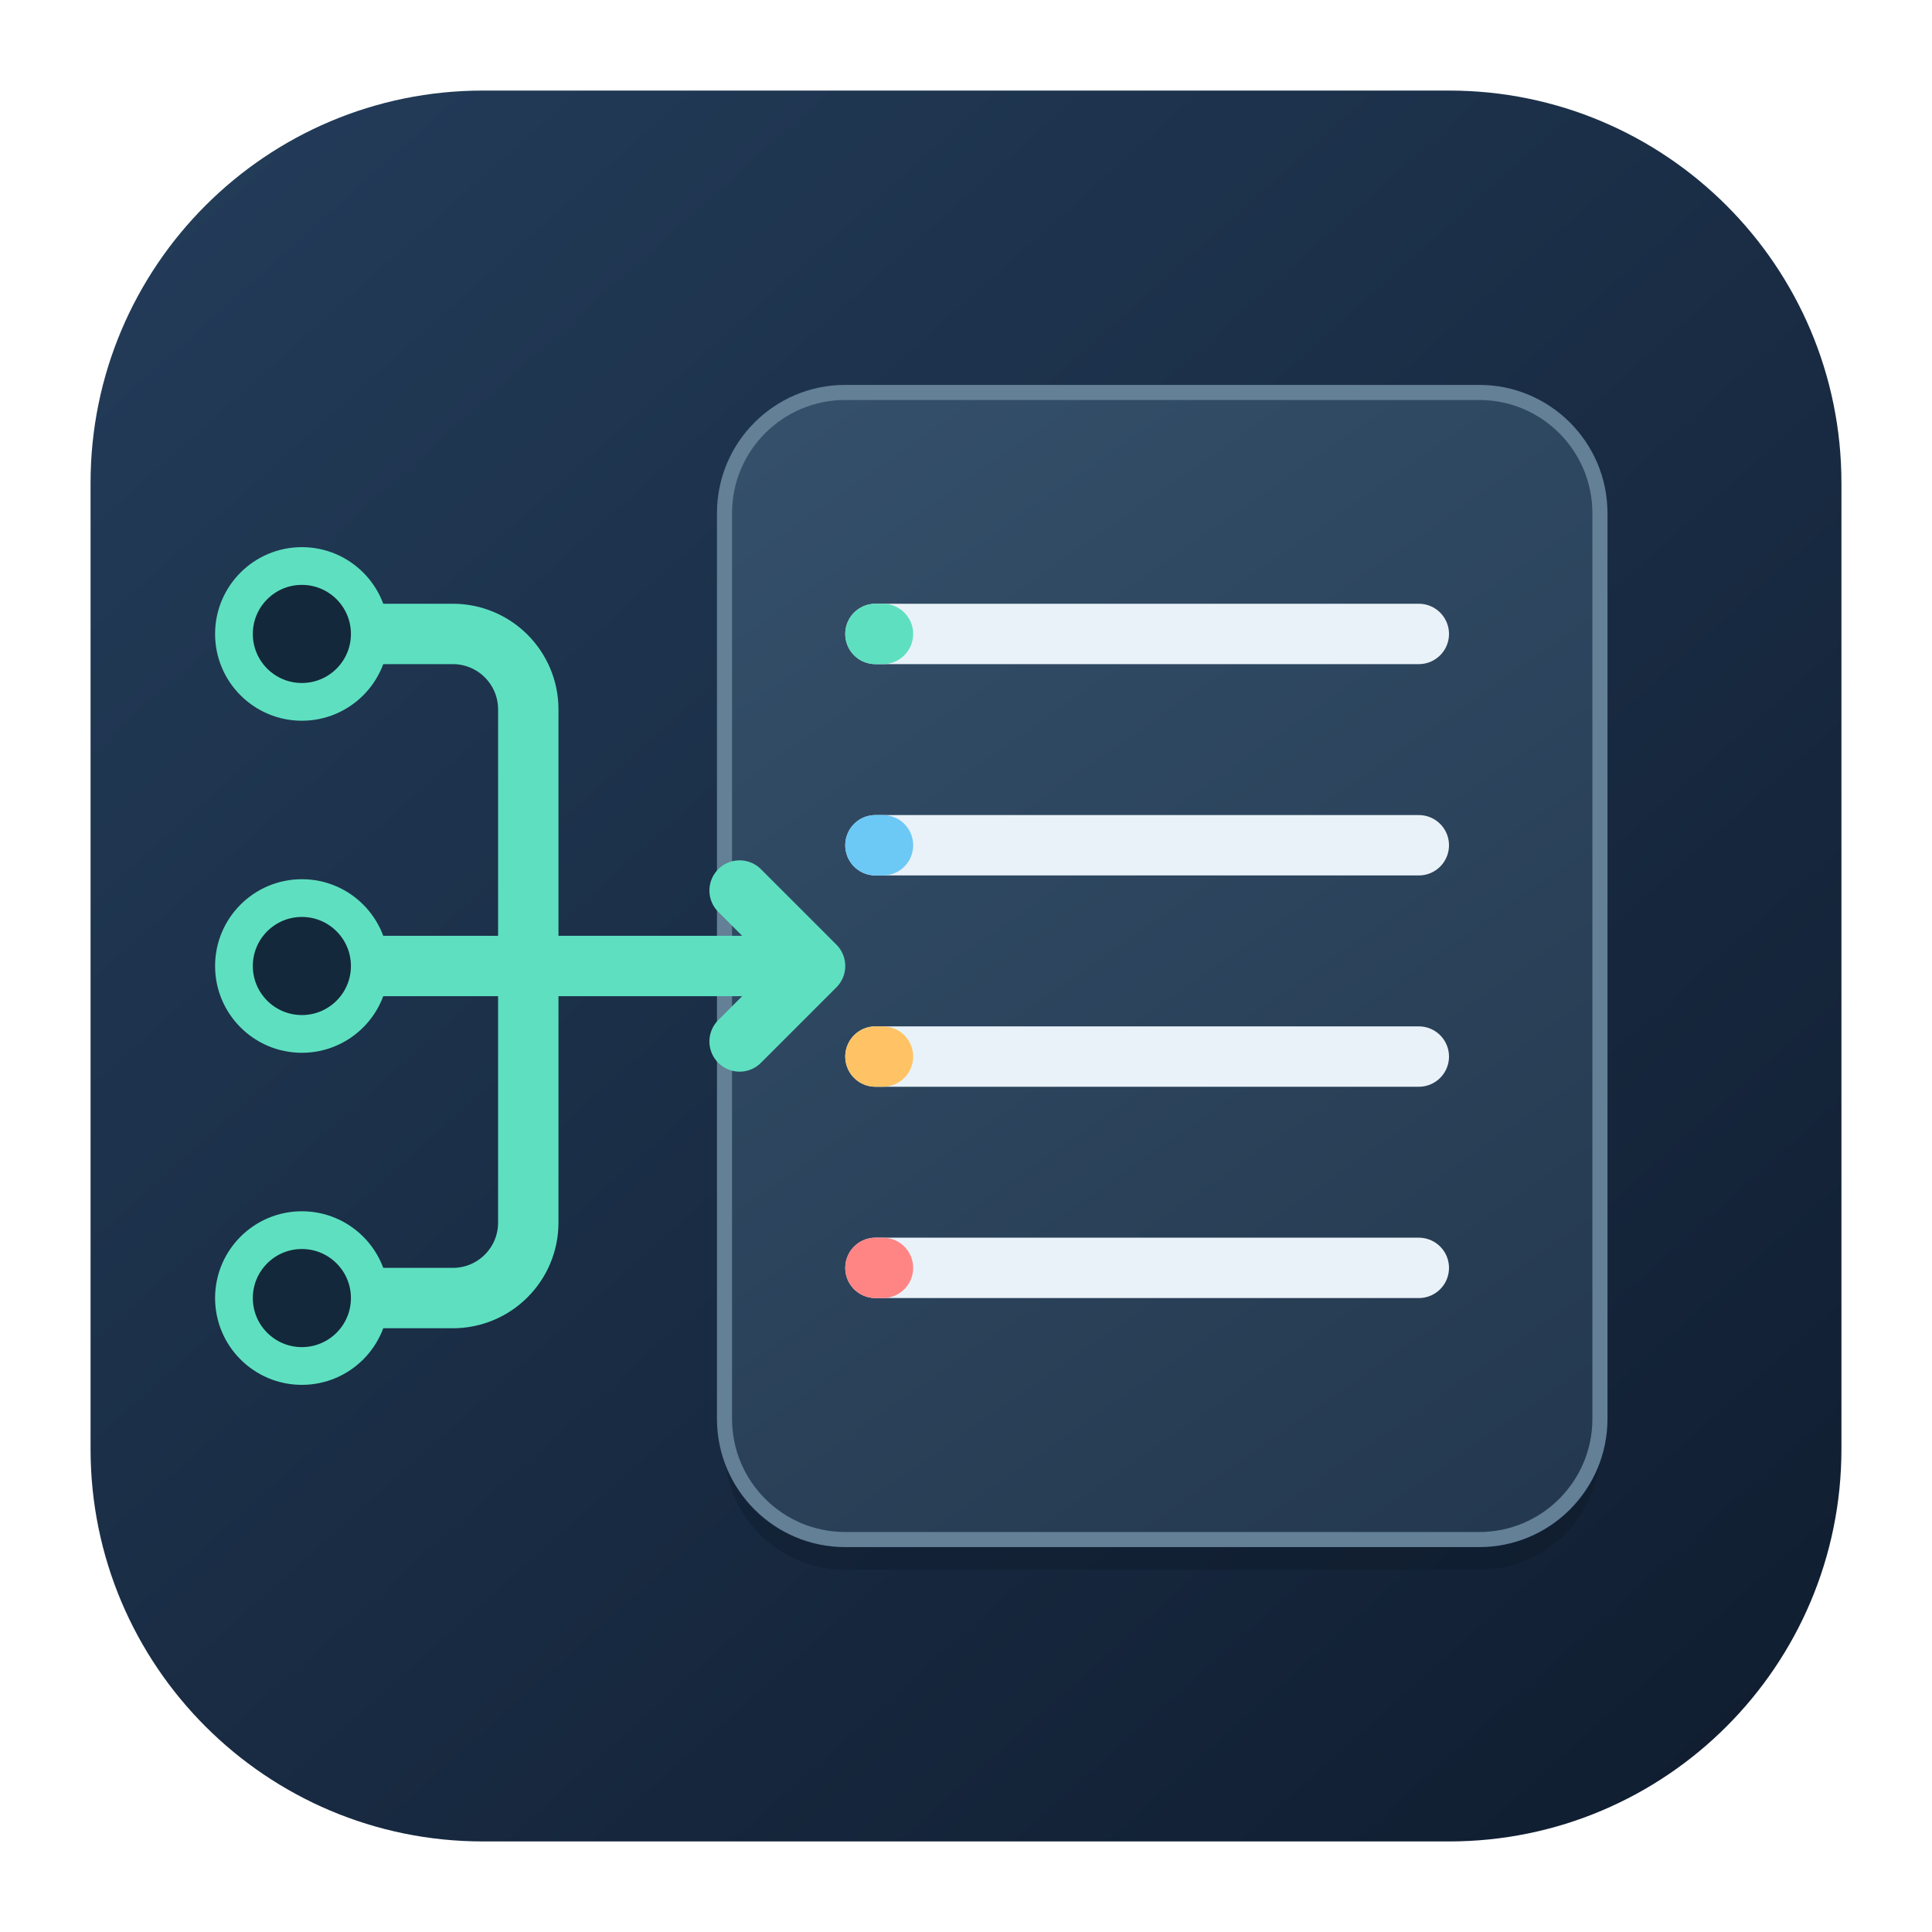
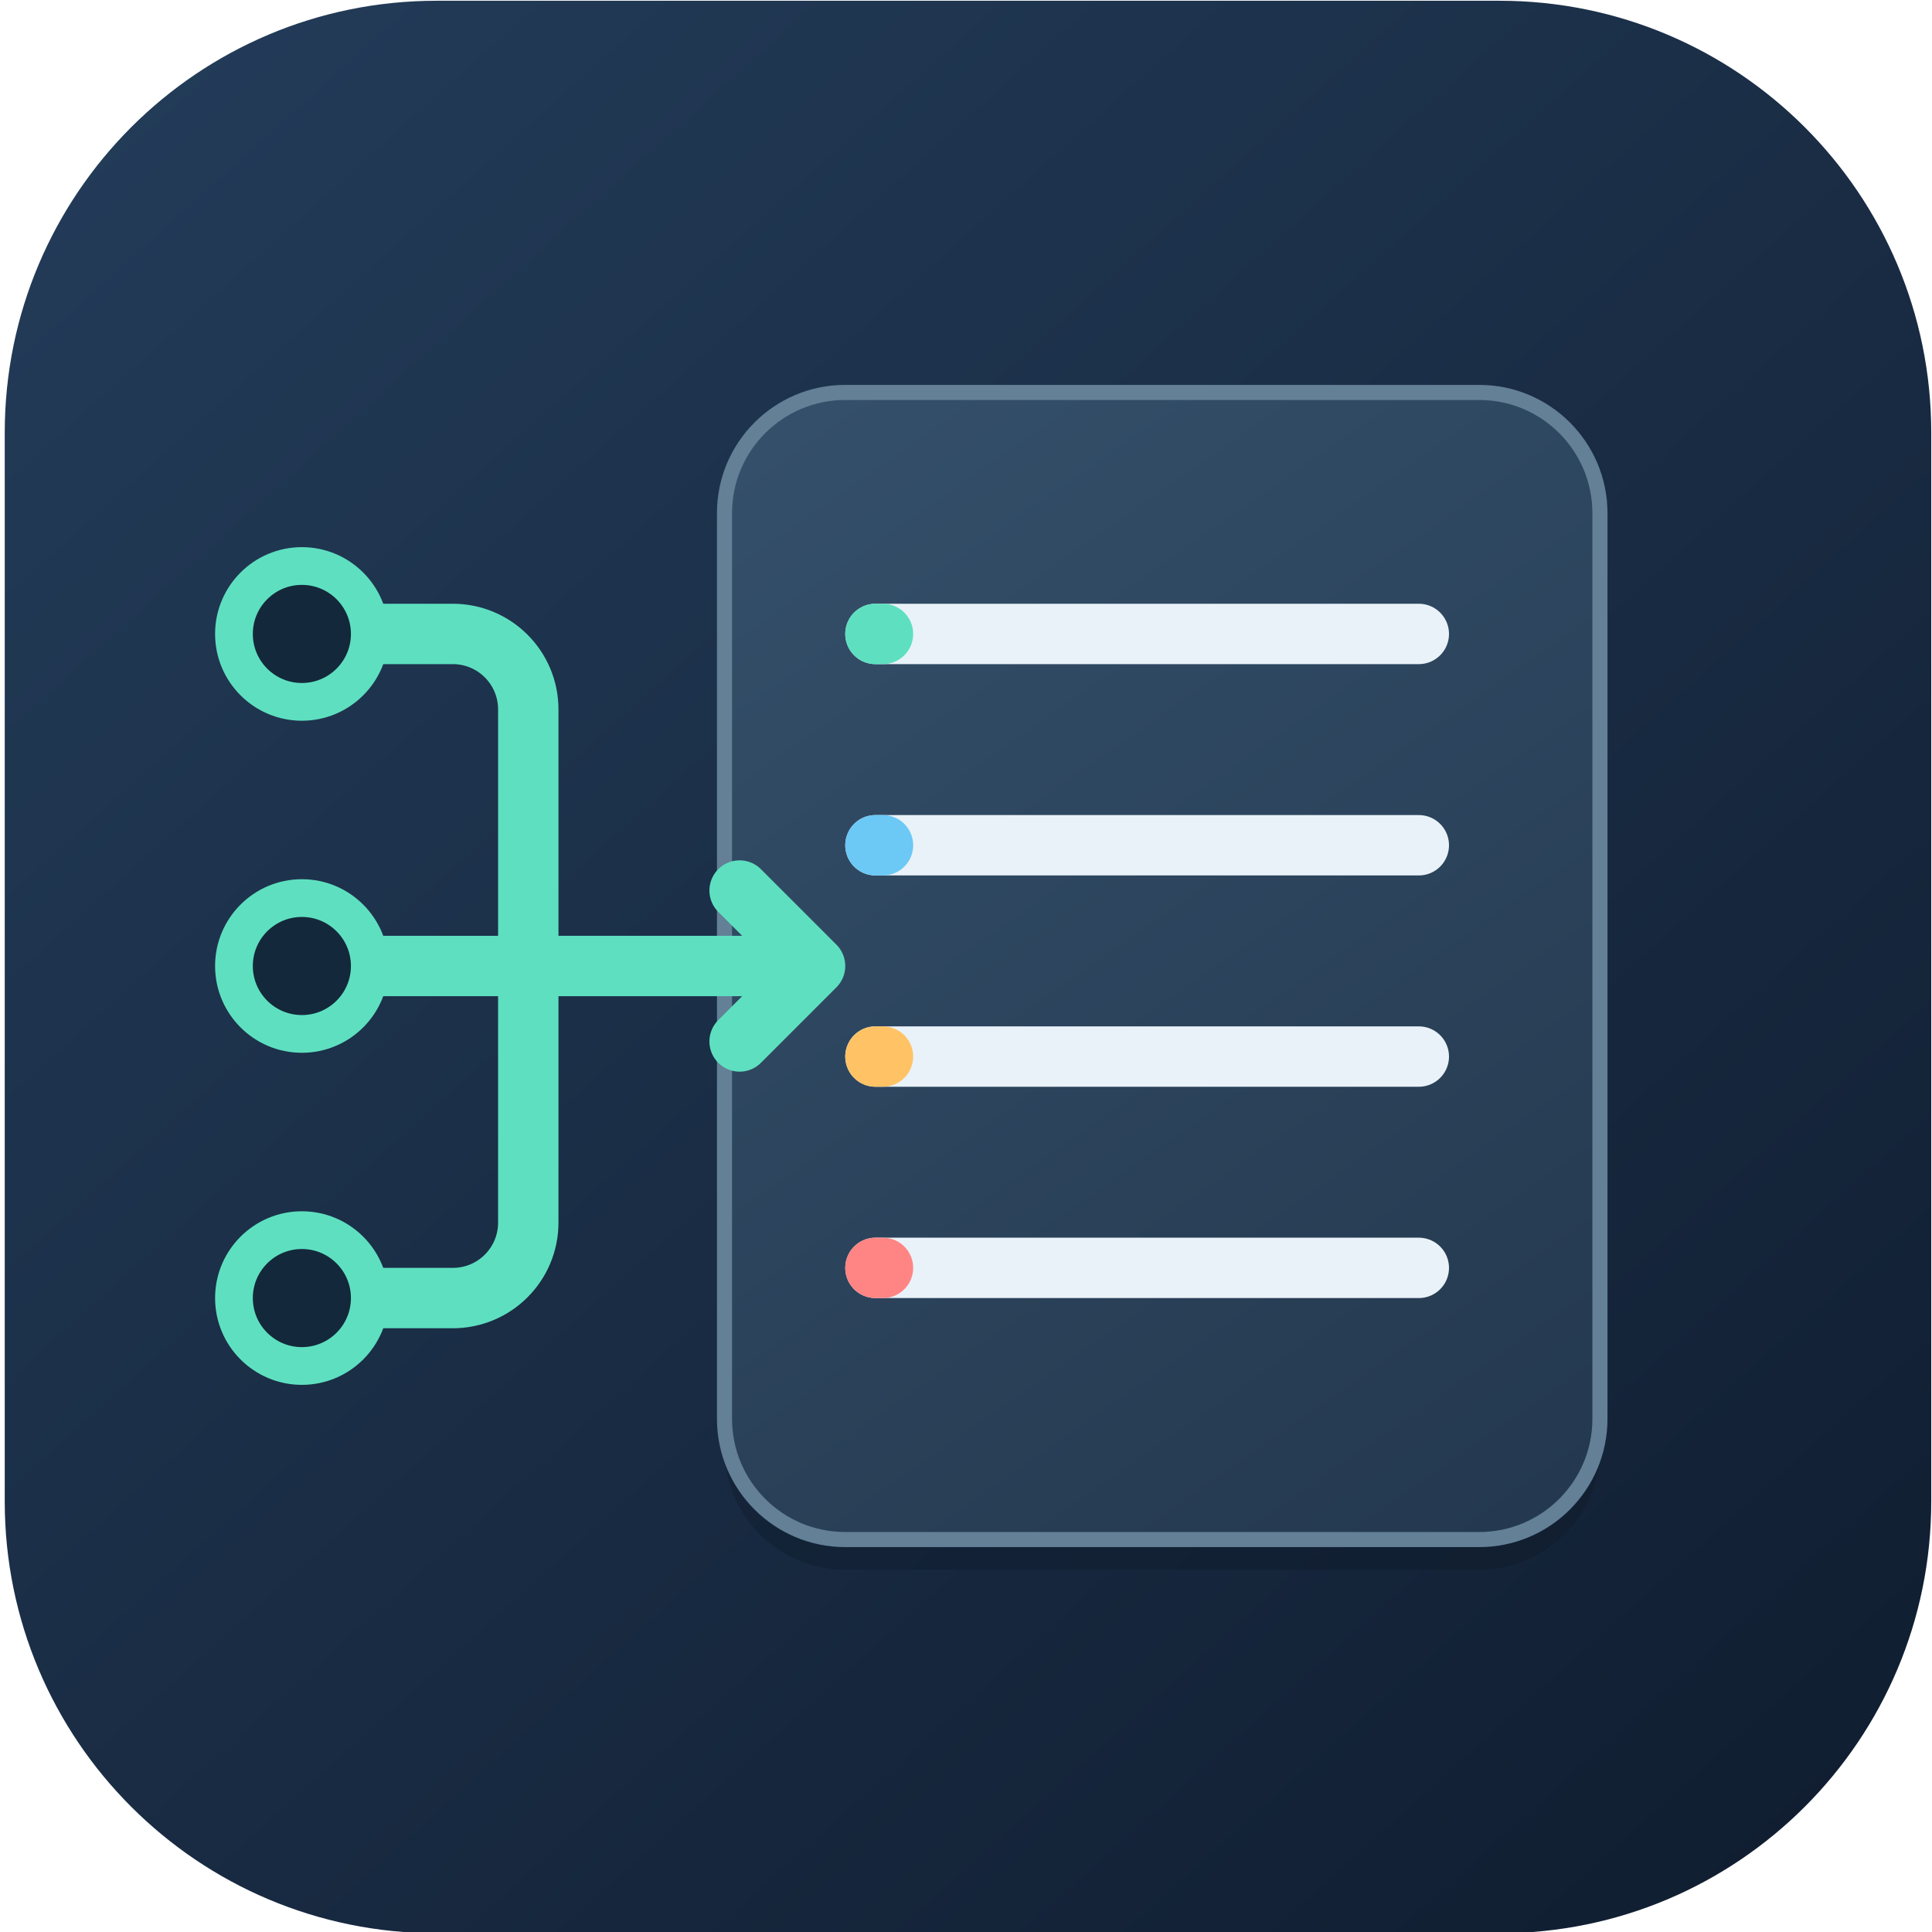
- <svg xmlns="http://www.w3.org/2000/svg" width="512" height="512" viewBox="0 0 512 512" role="img" aria-labelledby="title description">
-   <defs>
-     <linearGradient id="background" x1="48" y1="24" x2="464" y2="488" gradientUnits="userSpaceOnUse">
-       <stop stop-color="#233c59" />
-       <stop offset="1" stop-color="#101d30" />
+ <svg xmlns="http://www.w3.org/2000/svg" width="512" height="512" viewBox="0 0 512 512" role="img" aria-labelledby="title description" version="1.1" id="svg14">
+   <defs id="defs4">
+     <linearGradient id="background" x1="48" y1="24" x2="464" y2="488" gradientUnits="userSpaceOnUse" gradientTransform="matrix(1.100313,0,0,1.103733,-25.15133,-26.29125)">
+       <stop stop-color="#233c59" id="stop1" />
+       <stop offset="1" stop-color="#101d30" id="stop2" />
    </linearGradient>
    <linearGradient id="panel" x1="208" y1="112" x2="408" y2="400" gradientUnits="userSpaceOnUse">
-       <stop stop-color="#344f6a" />
-       <stop offset="1" stop-color="#24394f" />
+       <stop stop-color="#344f6a" id="stop3" />
+       <stop offset="1" stop-color="#24394f" id="stop4" />
    </linearGradient>
  </defs>
-   <rect x="24" y="24" width="464" height="464" rx="104" fill="url(#background)" />
-   <rect x="192" y="112" width="232" height="304" rx="32" fill="#091522" opacity=".3" />
-   <rect x="192" y="104" width="232" height="304" rx="32" fill="url(#panel)" stroke="#638097" stroke-width="4" />
-   <path d="M232 168h144M232 224h144M232 280h144M232 336h144" fill="none" stroke="#e9f2f8" stroke-width="16" stroke-linecap="round" />
-   <path d="M232 168h2" stroke="#5ee0c0" stroke-width="16" stroke-linecap="round" />
-   <path d="M232 224h2" stroke="#6cc8f5" stroke-width="16" stroke-linecap="round" />
-   <path d="M232 280h2" stroke="#ffc365" stroke-width="16" stroke-linecap="round" />
-   <path d="M232 336h2" stroke="#ff8585" stroke-width="16" stroke-linecap="round" />
-   <path d="M96 168h24a20 20 0 0 1 20 20v136a20 20 0 0 1-20 20H96M96 256h116" fill="none" stroke="#5ee0c0" stroke-width="16" stroke-linecap="round" stroke-linejoin="round" />
-   <path d="m196 236 20 20-20 20" fill="none" stroke="#5ee0c0" stroke-width="16" stroke-linecap="round" stroke-linejoin="round" />
-   <g fill="#14283b" stroke="#5ee0c0" stroke-width="10">
-     <circle cx="80" cy="168" r="18" />
-     <circle cx="80" cy="256" r="18" />
-     <circle cx="80" cy="344" r="18" />
+   <rect x="1.256" y="0.198" width="510.545" height="512.132" rx="114.433" fill="url(#background)" id="rect4" style="fill:url(#background);stroke-width:1.102" />
+   <rect x="192" y="112" width="232" height="304" rx="32" fill="#091522" opacity=".3" id="rect5" />
+   <rect x="192" y="104" width="232" height="304" rx="32" fill="url(#panel)" stroke="#638097" stroke-width="4" id="rect6" />
+   <path d="M232 168h144M232 224h144M232 280h144M232 336h144" fill="none" stroke="#e9f2f8" stroke-width="16" stroke-linecap="round" id="path6" />
+   <path d="M232 168h2" stroke="#5ee0c0" stroke-width="16" stroke-linecap="round" id="path7" />
+   <path d="M232 224h2" stroke="#6cc8f5" stroke-width="16" stroke-linecap="round" id="path8" />
+   <path d="M232 280h2" stroke="#ffc365" stroke-width="16" stroke-linecap="round" id="path9" />
+   <path d="M232 336h2" stroke="#ff8585" stroke-width="16" stroke-linecap="round" id="path10" />
+   <path d="M96 168h24a20 20 0 0 1 20 20v136a20 20 0 0 1-20 20H96M96 256h116" fill="none" stroke="#5ee0c0" stroke-width="16" stroke-linecap="round" stroke-linejoin="round" id="path11" />
+   <path d="m196 236 20 20-20 20" fill="none" stroke="#5ee0c0" stroke-width="16" stroke-linecap="round" stroke-linejoin="round" id="path12" />
+   <g fill="#14283b" stroke="#5ee0c0" stroke-width="10" id="g14">
+     <circle cx="80" cy="168" r="18" id="circle12" />
+     <circle cx="80" cy="256" r="18" id="circle13" />
+     <circle cx="80" cy="344" r="18" id="circle14" />
  </g>
</svg>
